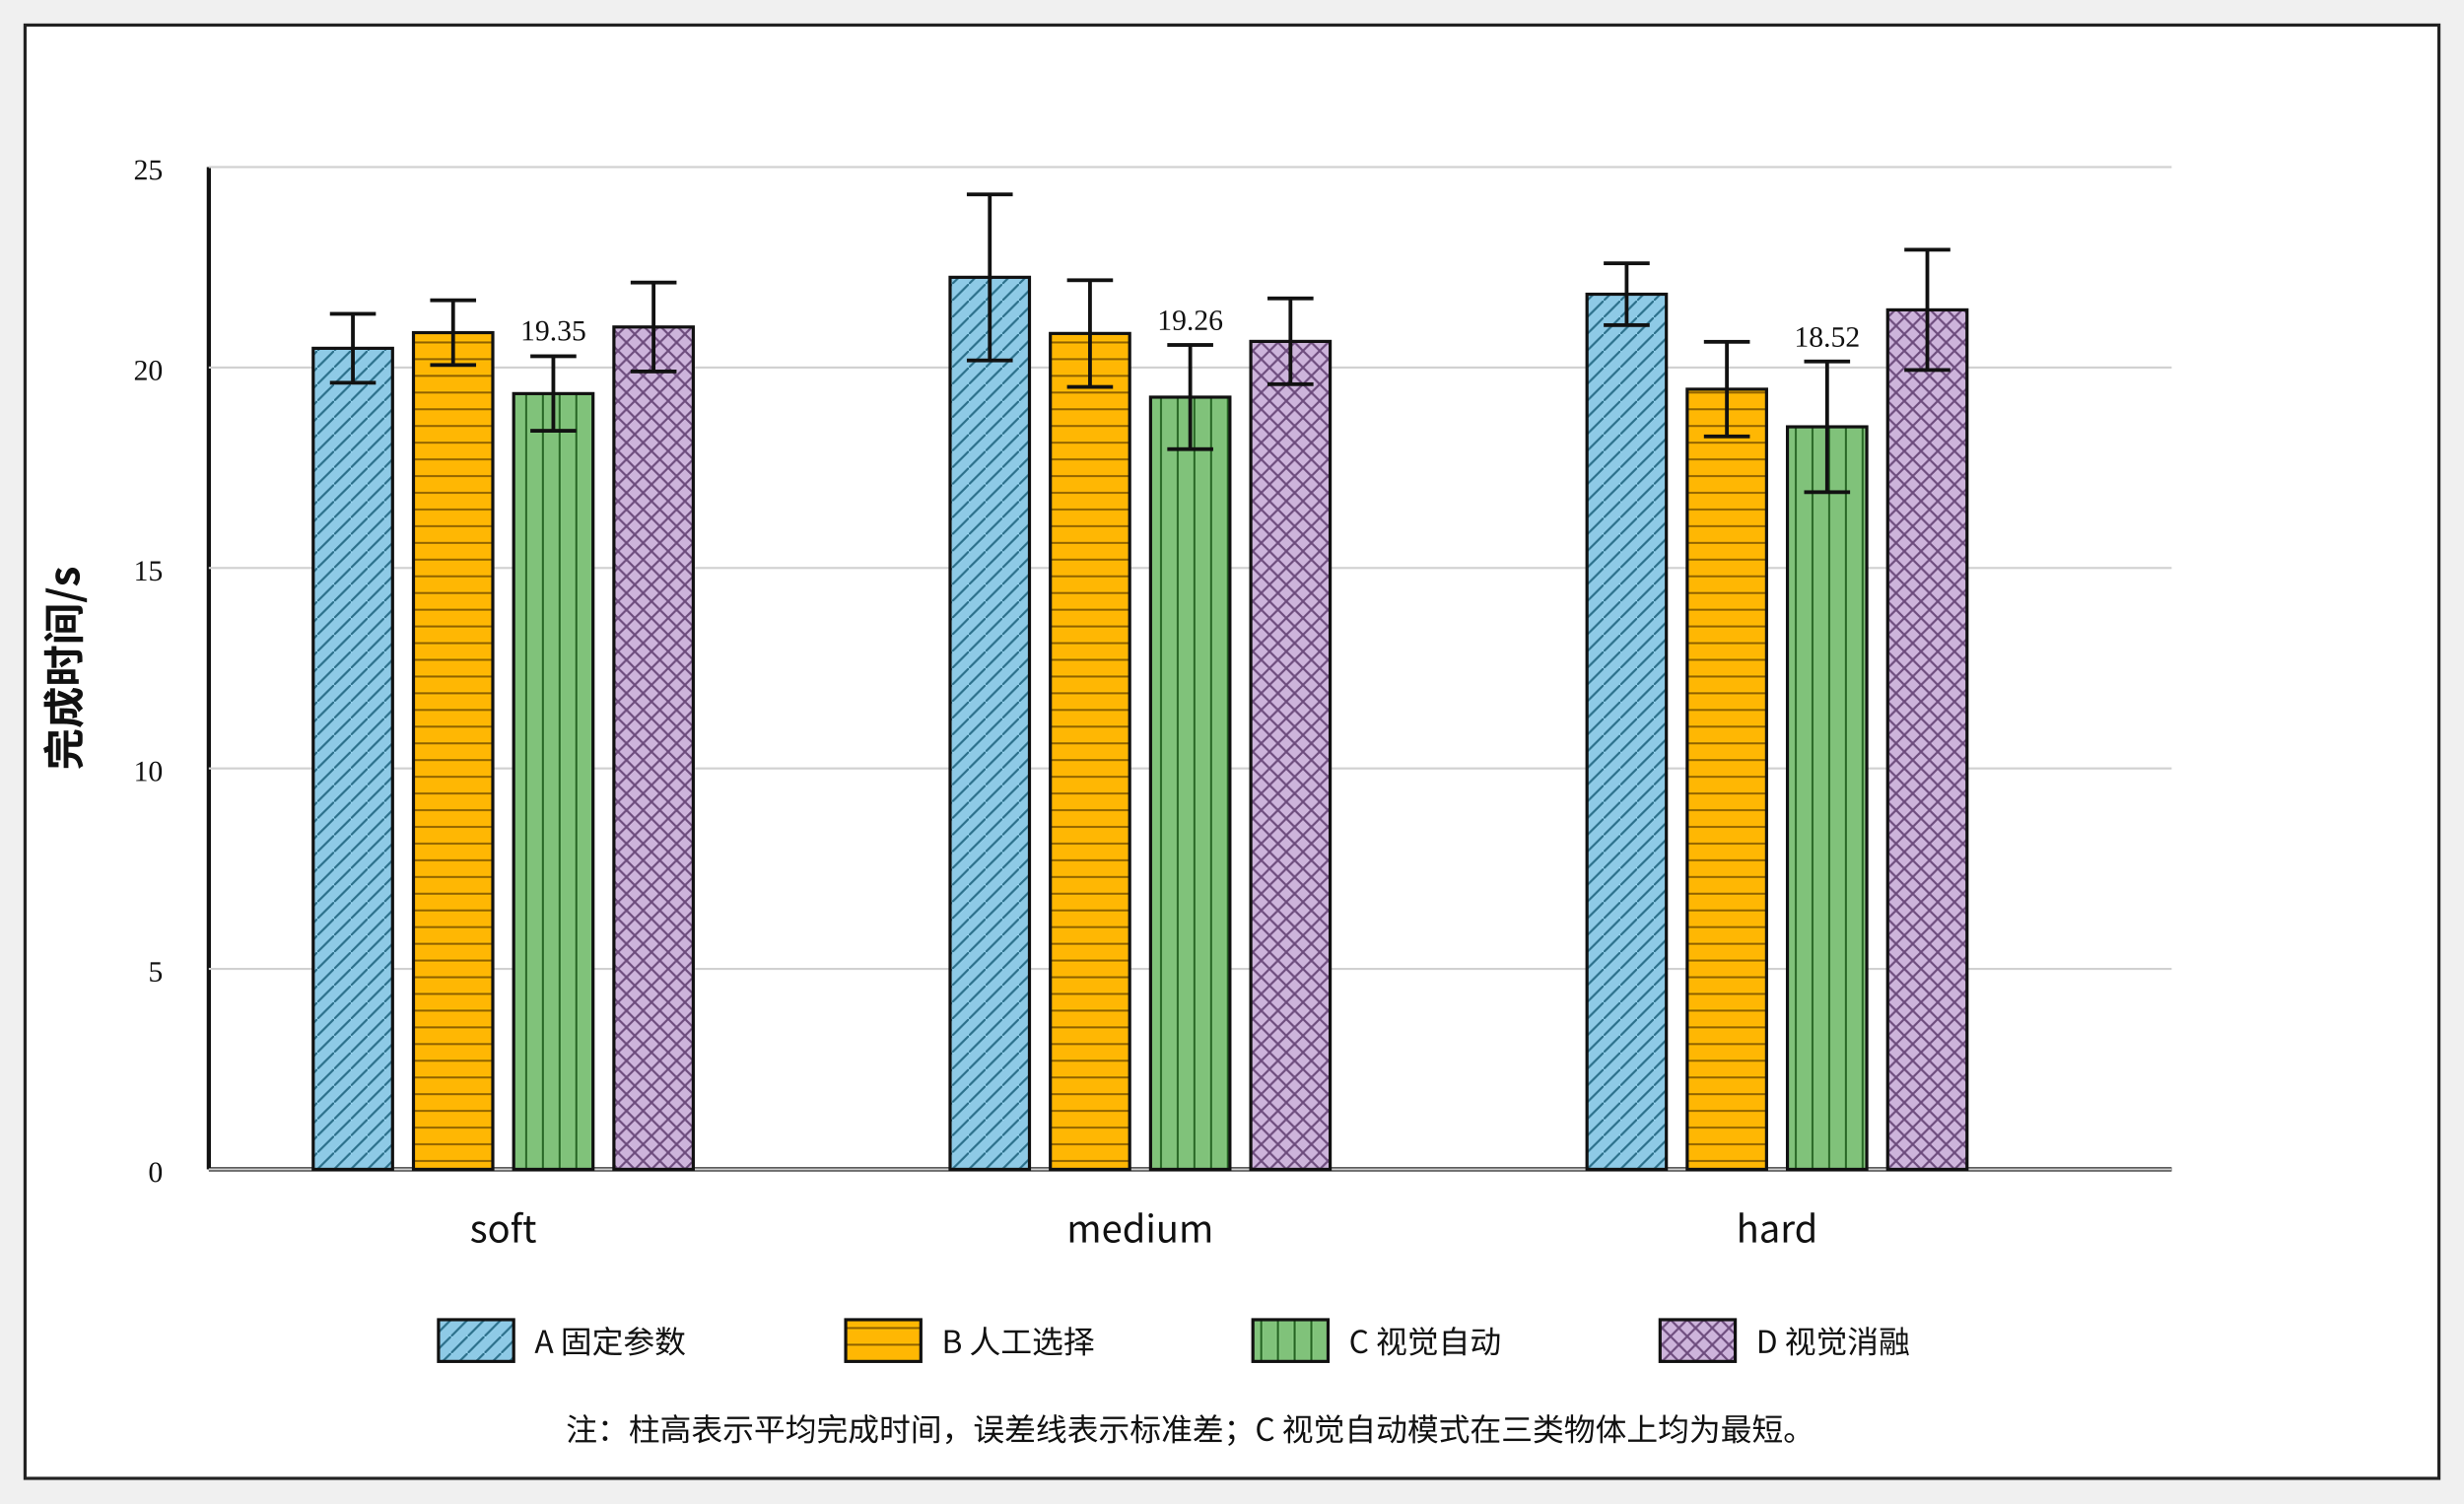
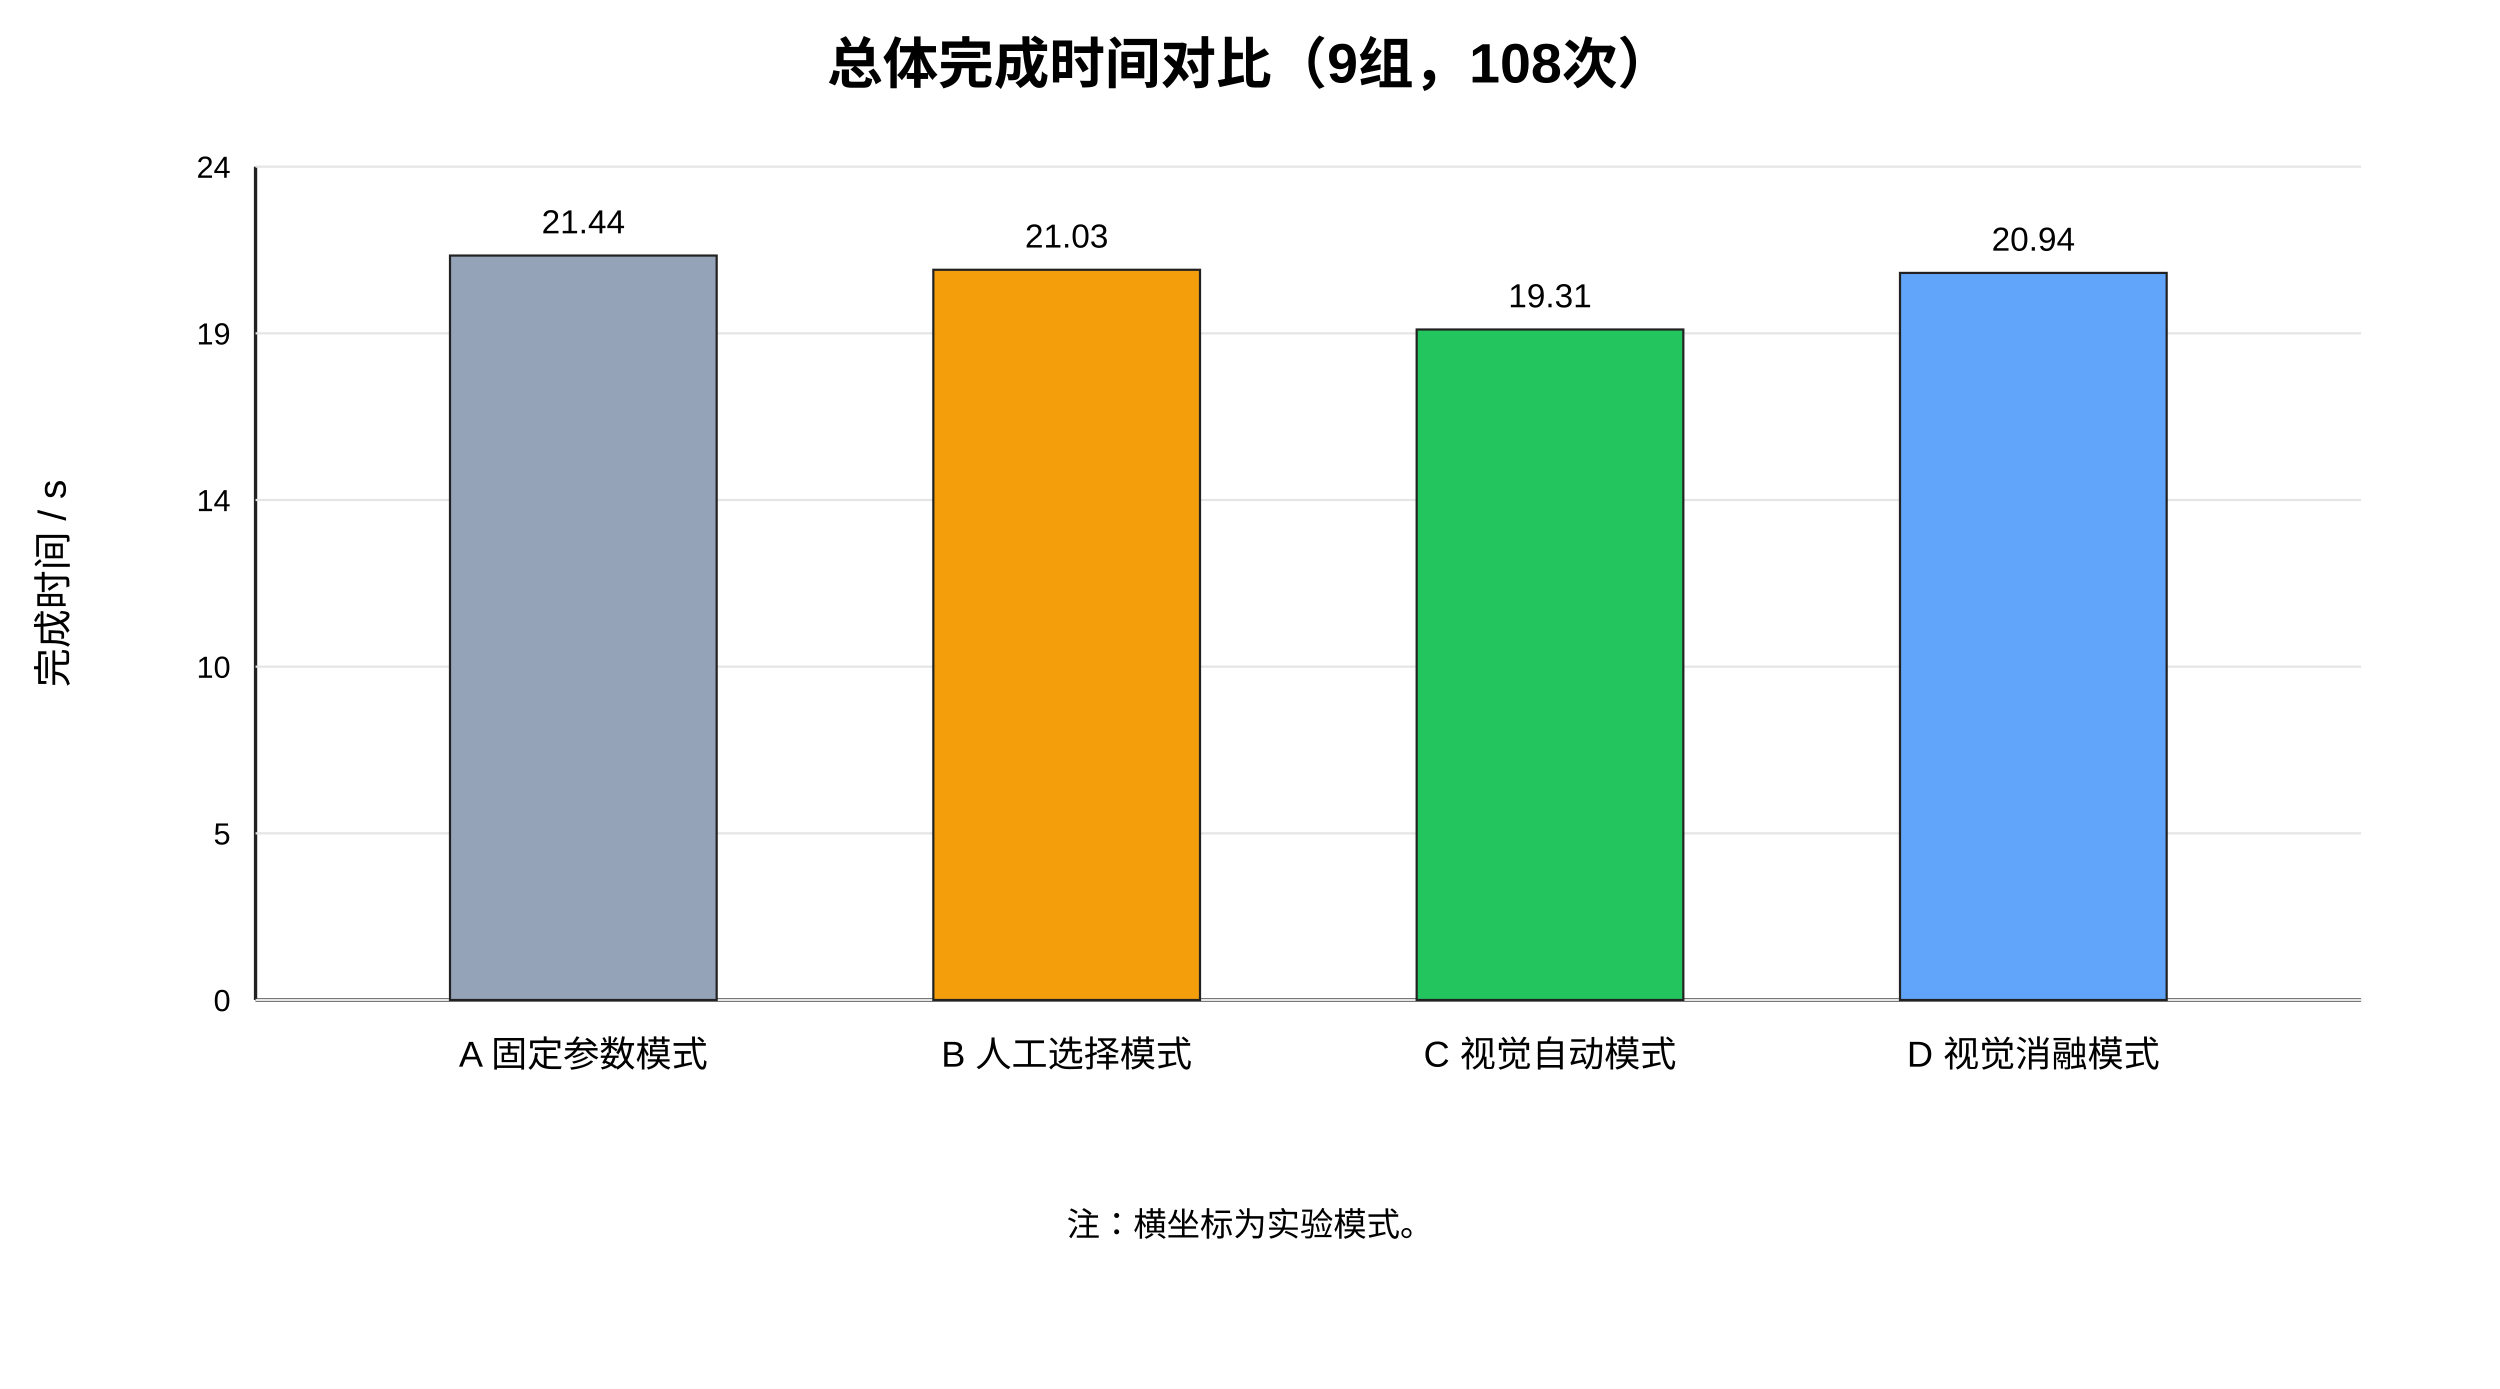
- <svg xmlns="http://www.w3.org/2000/svg" width="1180" height="720" viewBox="0 0 1180 720">
-   <defs>
-     <pattern id="patA" patternUnits="userSpaceOnUse" width="8" height="8">
-       <rect width="8" height="8" fill="#8ecae6" />
-       <path d="M0 8 L8 0" stroke="#2b6f8a" stroke-width="1" />
-     </pattern>
-     <pattern id="patB" patternUnits="userSpaceOnUse" width="8" height="8">
-       <rect width="8" height="8" fill="#ffb703" />
-       <path d="M0 4 H8" stroke="#9a6b00" stroke-width="1" />
-     </pattern>
-     <pattern id="patC" patternUnits="userSpaceOnUse" width="8" height="8">
-       <rect width="8" height="8" fill="#80c27a" />
-       <path d="M4 0 V8" stroke="#2f6e2c" stroke-width="1" />
-     </pattern>
-     <pattern id="patD" patternUnits="userSpaceOnUse" width="8" height="8">
-       <rect width="8" height="8" fill="#cdb4db" />
-       <path d="M0 0 L8 8 M8 0 L0 8" stroke="#6d4c7d" stroke-width="1" />
-     </pattern>
-     <style>
-       .axis { stroke: #111; stroke-width: 2; fill: none; }
-       .grid { stroke: #d0d0d0; stroke-width: 1; fill: none; }
-       .err { stroke: #111; stroke-width: 1.8; fill: none; }
-       .text { font-family: "Noto Sans CJK SC", "Microsoft YaHei", "SimSun", sans-serif; font-size: 18px; fill: #111; }
-       .small { font-family: "Noto Sans CJK SC", "Microsoft YaHei", "SimSun", sans-serif; font-size: 15px; fill: #111; }
-       .num { font-family: "Times New Roman", serif; font-size: 14px; fill: #111; }
-       .tag-bg { fill: #fff; stroke: none; }
-       .label { font-family: "Noto Sans CJK SC", "Microsoft YaHei", "SimSun", sans-serif; font-size: 20px; font-weight: 700; fill: #111; }
-       .bar { stroke: #111; stroke-width: 1.5; }
-     </style>
-   </defs>
-   <rect x="12" y="12" width="1156" height="696" fill="#fff" stroke="#222" stroke-width="1.5" />
-   <line x1="100" y1="560" x2="1040" y2="560" class="axis" />
-   <line x1="100" y1="80" x2="100" y2="560" class="axis" />
-   <g>
-     <line x1="100" y1="560" x2="1040" y2="560" class="grid" />
-     <text x="78" y="566" text-anchor="end" class="num">0</text>
-     <line x1="100" y1="464" x2="1040" y2="464" class="grid" />
-     <text x="78" y="470" text-anchor="end" class="num">5</text>
-     <line x1="100" y1="368" x2="1040" y2="368" class="grid" />
-     <text x="78" y="374" text-anchor="end" class="num">10</text>
-     <line x1="100" y1="272" x2="1040" y2="272" class="grid" />
-     <text x="78" y="278" text-anchor="end" class="num">15</text>
-     <line x1="100" y1="176" x2="1040" y2="176" class="grid" />
-     <text x="78" y="182" text-anchor="end" class="num">20</text>
-     <line x1="100" y1="80" x2="1040" y2="80" class="grid" />
-     <text x="78" y="86" text-anchor="end" class="num">25</text>
-   </g>
-   <text x="38" y="320" transform="rotate(-90 38 320)" text-anchor="middle" class="label">完成时间/s</text>
-   <rect x="150" y="166.8" width="38" height="393.2" fill="url(#patA)" class="bar" />
-   <line x1="169" y1="150.3" x2="169" y2="183.3" class="err" />
-   <line x1="158" y1="150.3" x2="180" y2="150.3" class="err" />
-   <line x1="158" y1="183.3" x2="180" y2="183.3" class="err" />
-   <rect x="198" y="159.3" width="38" height="400.7" fill="url(#patB)" class="bar" />
-   <line x1="217" y1="143.8" x2="217" y2="174.8" class="err" />
-   <line x1="206" y1="143.8" x2="228" y2="143.8" class="err" />
-   <line x1="206" y1="174.8" x2="228" y2="174.8" class="err" />
-   <rect x="246" y="188.5" width="38" height="371.5" fill="url(#patC)" class="bar" />
-   <line x1="265" y1="170.6" x2="265" y2="206.3" class="err" />
-   <line x1="254" y1="170.6" x2="276" y2="170.6" class="err" />
-   <line x1="254" y1="206.3" x2="276" y2="206.3" class="err" />
-   <rect x="294" y="156.6" width="38" height="403.4" fill="url(#patD)" class="bar" />
-   <line x1="313" y1="135.3" x2="313" y2="177.9" class="err" />
-   <line x1="302" y1="135.3" x2="324" y2="135.3" class="err" />
-   <line x1="302" y1="177.9" x2="324" y2="177.9" class="err" />
-   <text x="241" y="595" text-anchor="middle" class="text">soft</text>
-   <rect x="455" y="132.8" width="38" height="427.2" fill="url(#patA)" class="bar" />
-   <line x1="474" y1="93.1" x2="474" y2="172.6" class="err" />
-   <line x1="463" y1="93.1" x2="485" y2="93.1" class="err" />
-   <line x1="463" y1="172.6" x2="485" y2="172.6" class="err" />
-   <rect x="503" y="159.7" width="38" height="400.3" fill="url(#patB)" class="bar" />
-   <line x1="522" y1="134.2" x2="522" y2="185.3" class="err" />
-   <line x1="511" y1="134.2" x2="533" y2="134.2" class="err" />
-   <line x1="511" y1="185.3" x2="533" y2="185.3" class="err" />
-   <rect x="551" y="190.2" width="38" height="369.8" fill="url(#patC)" class="bar" />
-   <line x1="570" y1="165.2" x2="570" y2="215.1" class="err" />
-   <line x1="559" y1="165.2" x2="581" y2="165.2" class="err" />
-   <line x1="559" y1="215.1" x2="581" y2="215.1" class="err" />
-   <rect x="599" y="163.5" width="38" height="396.5" fill="url(#patD)" class="bar" />
-   <line x1="618" y1="142.9" x2="618" y2="184.0" class="err" />
-   <line x1="607" y1="142.9" x2="629" y2="142.9" class="err" />
-   <line x1="607" y1="184.0" x2="629" y2="184.0" class="err" />
-   <text x="546" y="595" text-anchor="middle" class="text">medium</text>
-   <rect x="760" y="140.9" width="38" height="419.1" fill="url(#patA)" class="bar" />
-   <line x1="779" y1="126.1" x2="779" y2="155.7" class="err" />
-   <line x1="768" y1="126.1" x2="790" y2="126.1" class="err" />
-   <line x1="768" y1="155.7" x2="790" y2="155.7" class="err" />
-   <rect x="808" y="186.4" width="38" height="373.6" fill="url(#patB)" class="bar" />
-   <line x1="827" y1="163.7" x2="827" y2="209.0" class="err" />
-   <line x1="816" y1="163.7" x2="838" y2="163.7" class="err" />
-   <line x1="816" y1="209.0" x2="838" y2="209.0" class="err" />
-   <rect x="856" y="204.4" width="38" height="355.6" fill="url(#patC)" class="bar" />
-   <line x1="875" y1="173.1" x2="875" y2="235.7" class="err" />
-   <line x1="864" y1="173.1" x2="886" y2="173.1" class="err" />
-   <line x1="864" y1="235.7" x2="886" y2="235.7" class="err" />
-   <rect x="904" y="148.4" width="38" height="411.6" fill="url(#patD)" class="bar" />
-   <line x1="923" y1="119.6" x2="923" y2="177.2" class="err" />
-   <line x1="912" y1="119.6" x2="934" y2="119.6" class="err" />
-   <line x1="912" y1="177.2" x2="934" y2="177.2" class="err" />
-   <text x="851" y="595" text-anchor="middle" class="text">hard</text>
-   <rect x="246" y="150" width="38" height="17" class="tag-bg" />
-   <text x="265" y="163" text-anchor="middle" class="num">19.35</text>
-   <rect x="551" y="145" width="38" height="17" class="tag-bg" />
-   <text x="570" y="158" text-anchor="middle" class="num">19.26</text>
-   <rect x="856" y="153" width="38" height="17" class="tag-bg" />
-   <text x="875" y="166" text-anchor="middle" class="num">18.52</text>
-   <rect x="210" y="632" width="36" height="20" fill="url(#patA)" class="bar" />
-   <text x="256" y="648" class="small">A 固定参数</text>
-   <rect x="405" y="632" width="36" height="20" fill="url(#patB)" class="bar" />
-   <text x="451" y="648" class="small">B 人工选择</text>
-   <rect x="600" y="632" width="36" height="20" fill="url(#patC)" class="bar" />
-   <text x="646" y="648" class="small">C 视觉自动</text>
-   <rect x="795" y="632" width="36" height="20" fill="url(#patD)" class="bar" />
-   <text x="841" y="648" class="small">D 视觉消融</text>
-   <text x="570" y="690" text-anchor="middle" class="small">注：柱高表示平均完成时间，误差线表示标准差；C 视觉自动模式在三类物体上均为最短。</text>
+ <svg xmlns="http://www.w3.org/2000/svg" width="900" height="500" viewBox="0 0 900 500">
+   <rect width="100%" height="100%" fill="white" />
+   <text x="450.0" y="30" text-anchor="middle" font-size="20" font-family="Arial, Microsoft YaHei" font-weight="700">总体完成时间对比（9组，108次）</text>
+   <line x1="92" y1="60" x2="92" y2="360" stroke="#222" stroke-width="1.2" />
+   <line x1="92" y1="360" x2="850" y2="360" stroke="#222" stroke-width="1.2" />
+   <text x="24" y="210.0" transform="rotate(-90 24 210.0)" text-anchor="middle" font-size="14" font-family="Arial, Microsoft YaHei">完成时间 / s</text>
+   <line x1="92" y1="360.00" x2="850" y2="360.00" stroke="#e5e5e5" stroke-width="0.8" />
+   <text x="83" y="364.00" text-anchor="end" font-size="11" font-family="Arial">0</text>
+   <line x1="92" y1="300.00" x2="850" y2="300.00" stroke="#e5e5e5" stroke-width="0.8" />
+   <text x="83" y="304.00" text-anchor="end" font-size="11" font-family="Arial">5</text>
+   <line x1="92" y1="240.00" x2="850" y2="240.00" stroke="#e5e5e5" stroke-width="0.8" />
+   <text x="83" y="244.00" text-anchor="end" font-size="11" font-family="Arial">10</text>
+   <line x1="92" y1="180.00" x2="850" y2="180.00" stroke="#e5e5e5" stroke-width="0.8" />
+   <text x="83" y="184.00" text-anchor="end" font-size="11" font-family="Arial">14</text>
+   <line x1="92" y1="120.00" x2="850" y2="120.00" stroke="#e5e5e5" stroke-width="0.8" />
+   <text x="83" y="124.00" text-anchor="end" font-size="11" font-family="Arial">19</text>
+   <line x1="92" y1="60.00" x2="850" y2="60.00" stroke="#e5e5e5" stroke-width="0.8" />
+   <text x="83" y="64.00" text-anchor="end" font-size="11" font-family="Arial">24</text>
+   <rect x="162" y="92.00" width="96" height="268.00" fill="#94a3b8" stroke="#222" stroke-width="0.8" />
+   <text x="210.00" y="84.00" text-anchor="middle" font-size="12" font-family="Arial">21.44</text>
+   <text x="210.00" y="384" text-anchor="middle" font-size="13" font-family="Arial, Microsoft YaHei">A 固定参数模式</text>
+   <rect x="336" y="97.12" width="96" height="262.88" fill="#f59e0b" stroke="#222" stroke-width="0.8" />
+   <text x="384.00" y="89.12" text-anchor="middle" font-size="12" font-family="Arial">21.03</text>
+   <text x="384.00" y="384" text-anchor="middle" font-size="13" font-family="Arial, Microsoft YaHei">B 人工选择模式</text>
+   <rect x="510" y="118.62" width="96" height="241.38" fill="#22c55e" stroke="#222" stroke-width="0.8" />
+   <text x="558.00" y="110.62" text-anchor="middle" font-size="12" font-family="Arial">19.31</text>
+   <text x="558.00" y="384" text-anchor="middle" font-size="13" font-family="Arial, Microsoft YaHei">C 视觉自动模式</text>
+   <rect x="684" y="98.25" width="96" height="261.75" fill="#60a5fa" stroke="#222" stroke-width="0.8" />
+   <text x="732.00" y="90.25" text-anchor="middle" font-size="12" font-family="Arial">20.94</text>
+   <text x="732.00" y="384" text-anchor="middle" font-size="13" font-family="Arial, Microsoft YaHei">D 视觉消融模式</text>
+   <text x="450.0" y="445" text-anchor="middle" font-size="12" font-family="Arial, Microsoft YaHei">注：横坐标为实验模式。</text>
</svg>
